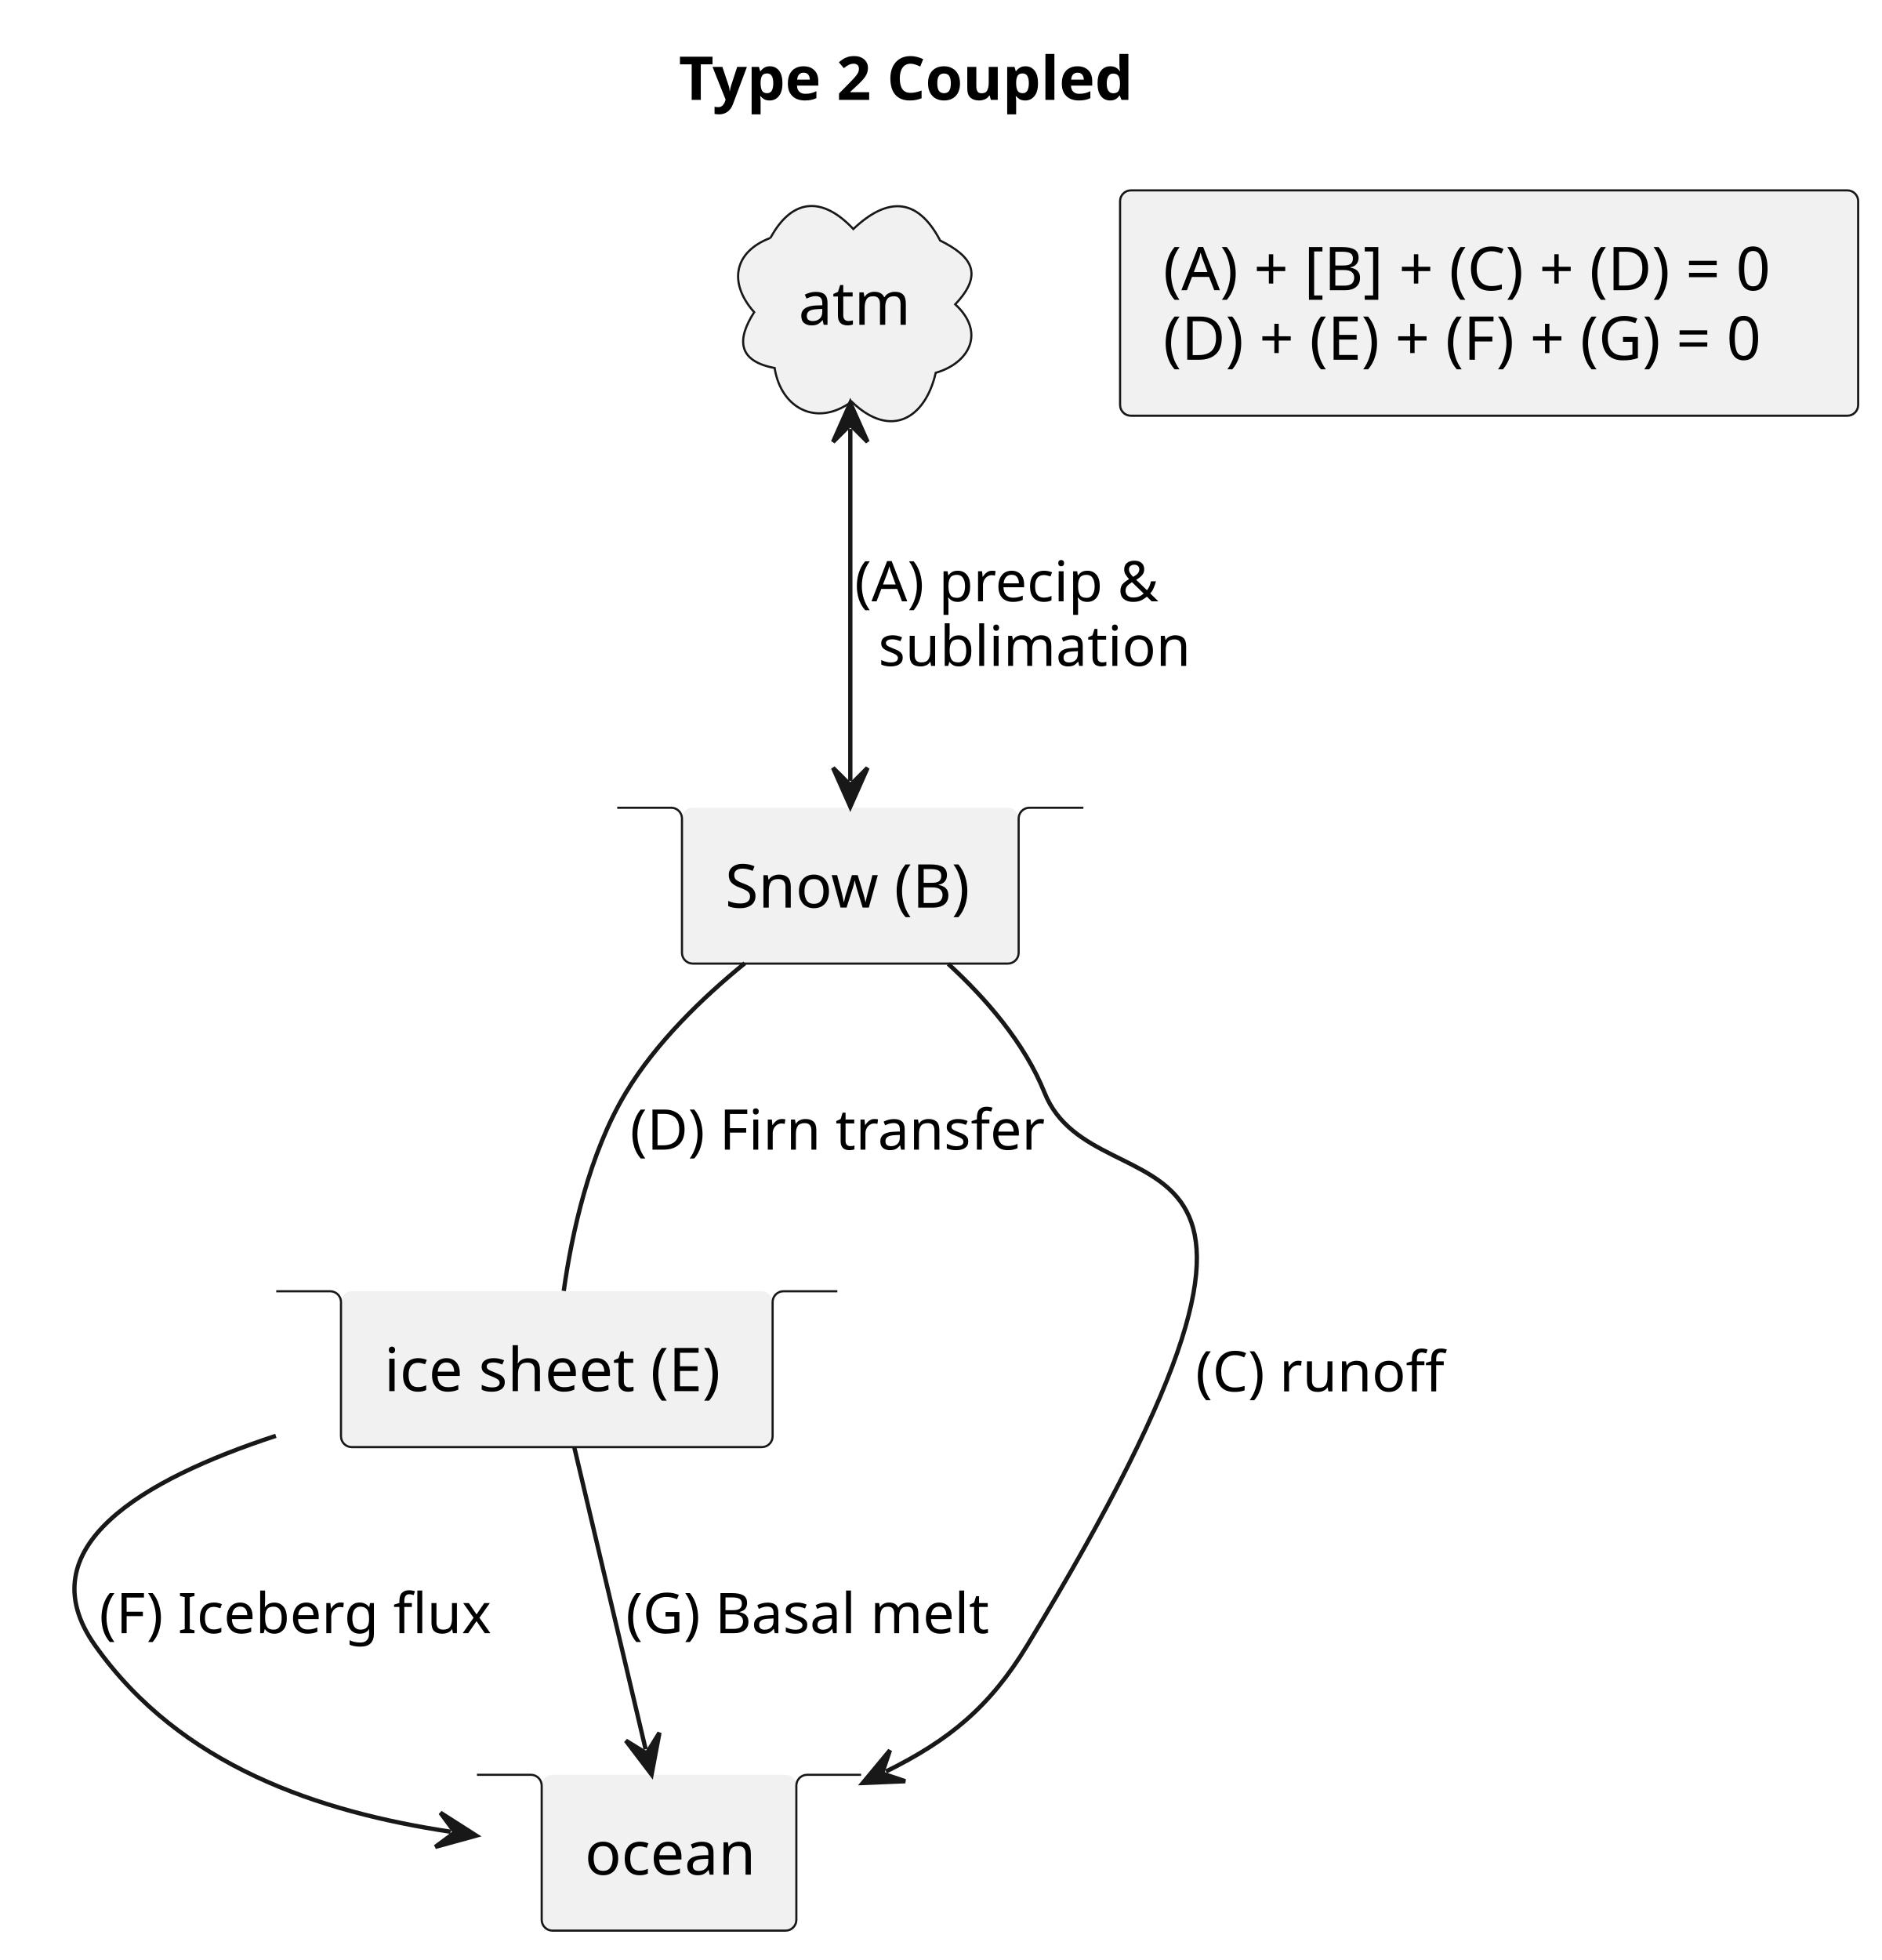
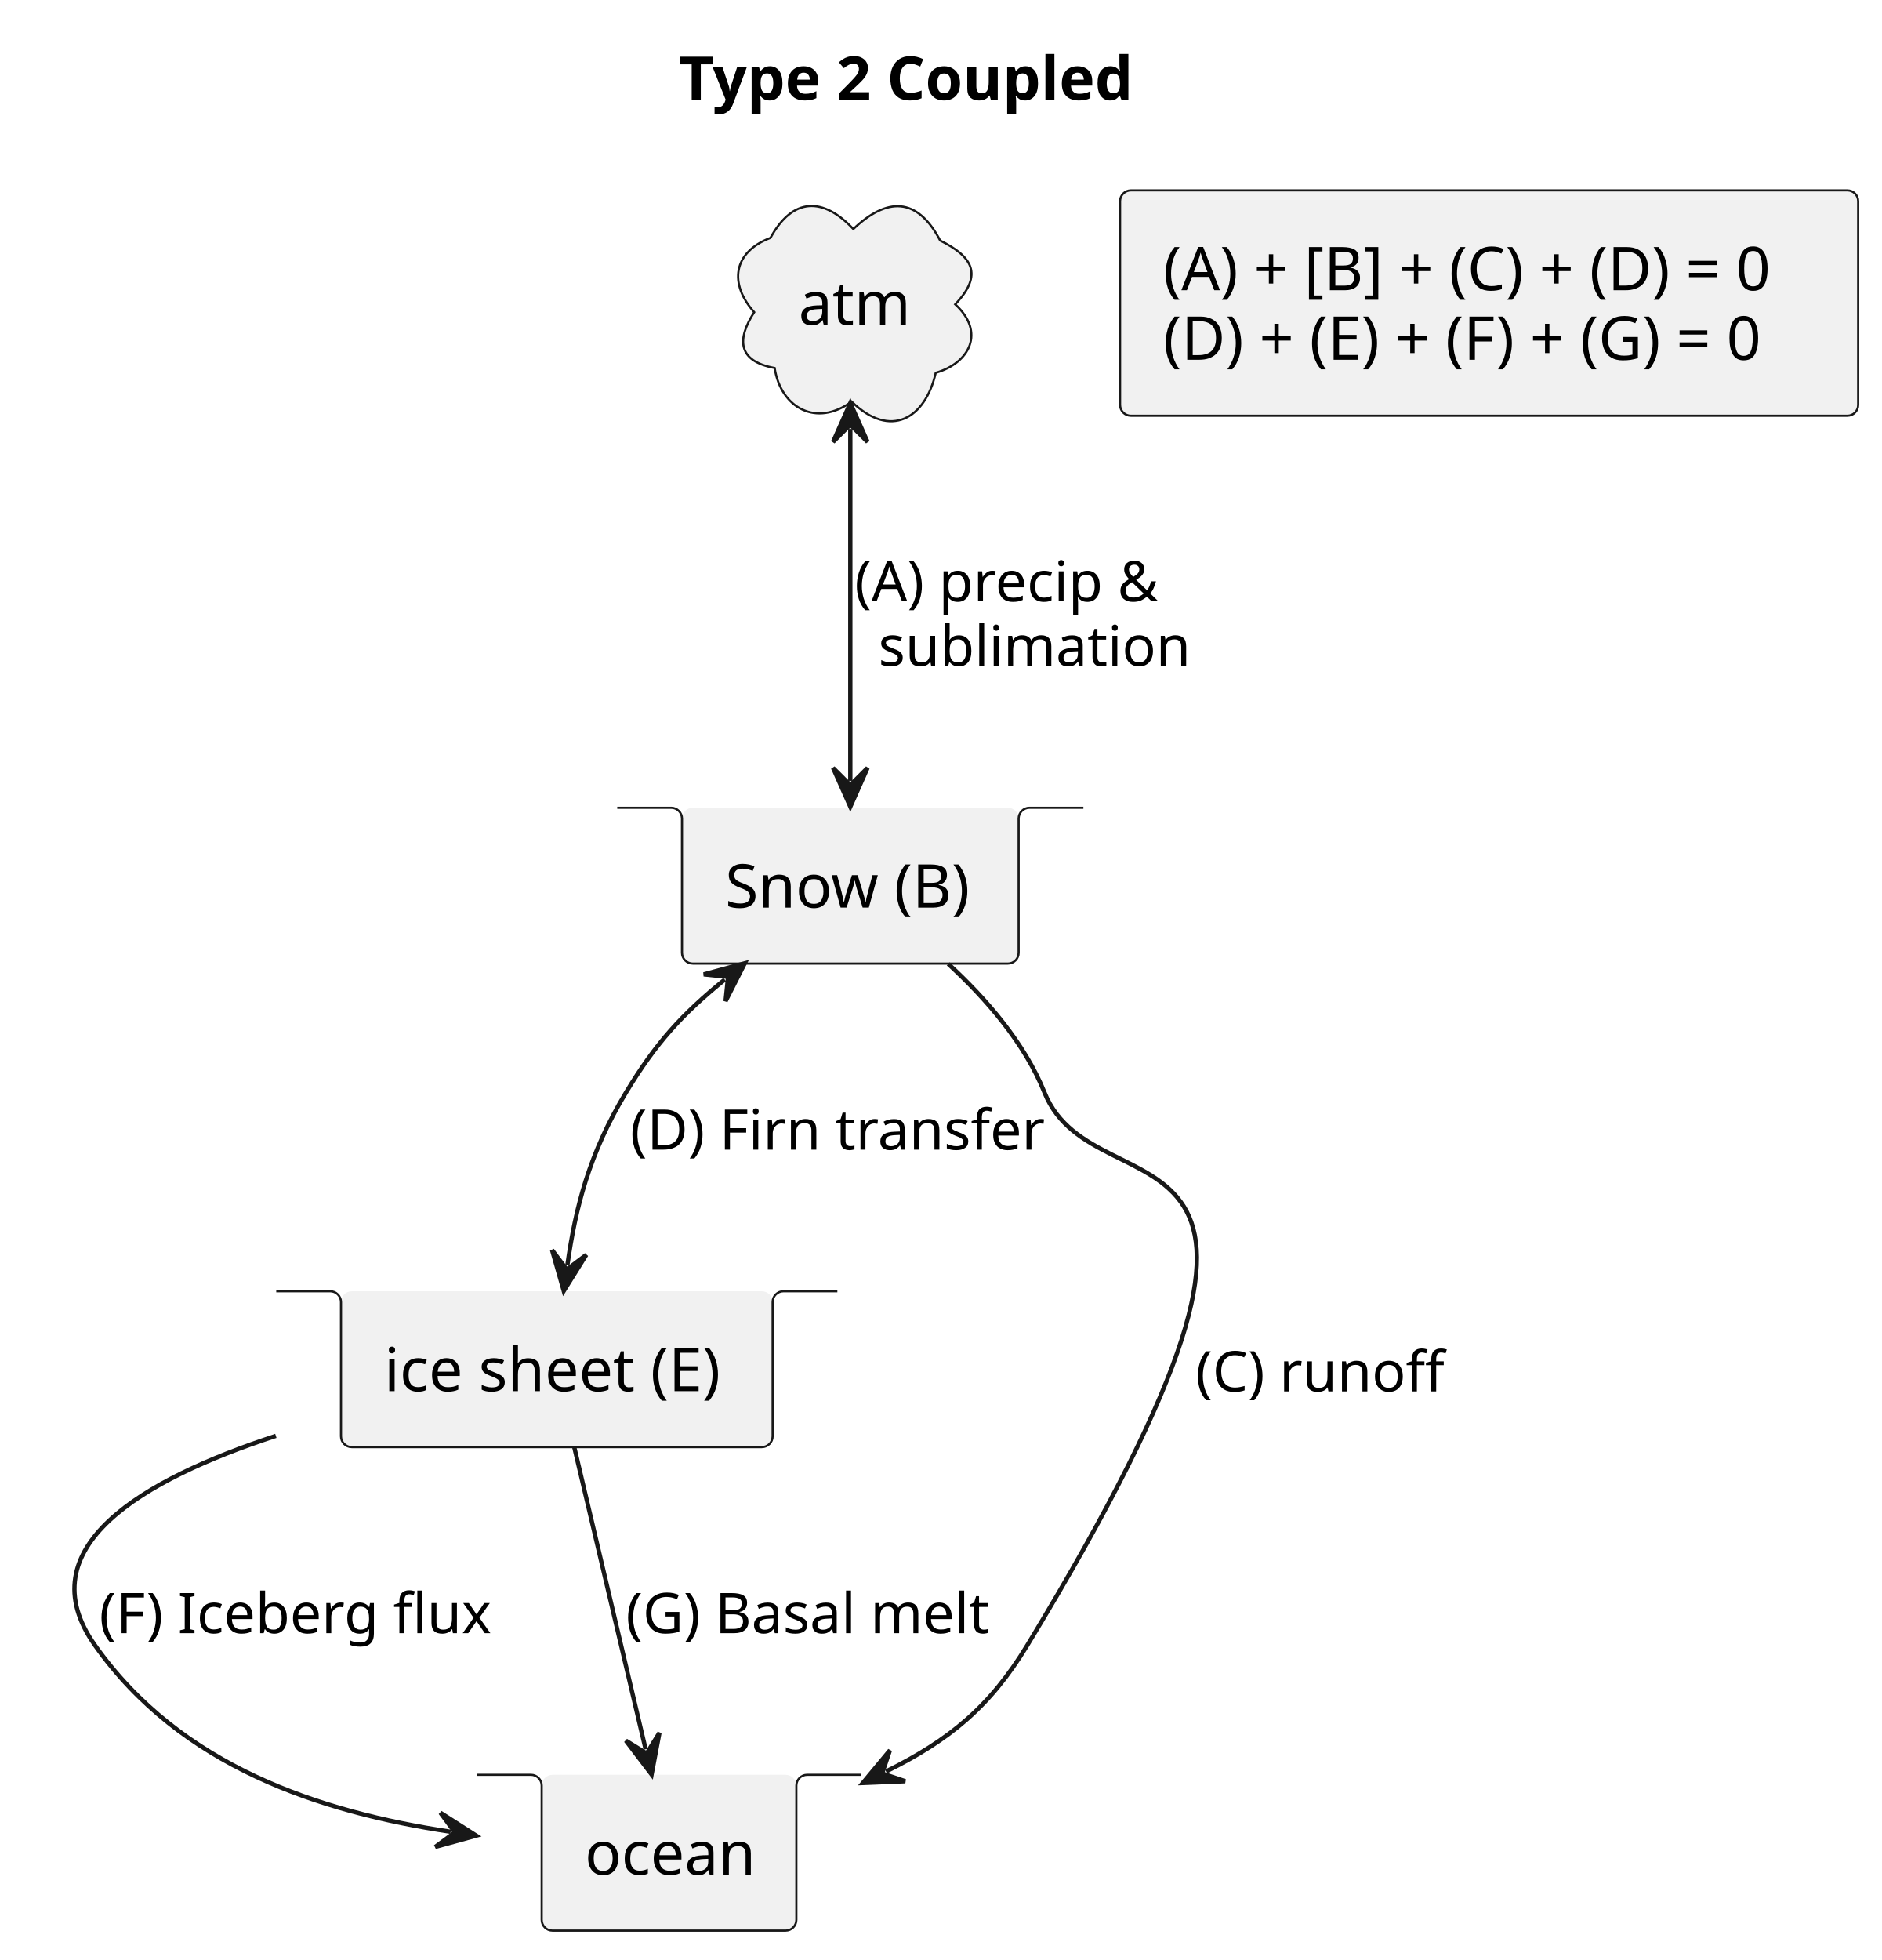
<svg xmlns="http://www.w3.org/2000/svg" contentStyleType="text/css" height="454px" preserveAspectRatio="none" style="width:436px;height:454px;background:#FFFFFF;" version="1.1" viewBox="0 0 436 454" width="436px" zoomAndPan="magnify">
  <defs />
  <g>
    <text fill="#000000" font-family="sans-serif" font-size="14" font-weight="bold" lengthAdjust="spacing" textLength="108" x="157.25" y="23.132">Type 2 Coupled</text>
    <g id="elem_atm">
      <path d="M178.501,55.104 C183.651,45.641 190.738,45.622 197.697,53.048 C205.396,45.763 212.442,45.443 217.816,55.714 C225.198,59.386 227.95,63.509 221.305,70.492 C228.383,76.976 224.598,84.108 216.788,86.352 C214.378,96.935 206.346,101.794 197.305,93.029 C189.189,99.015 180.909,94.537 179.466,85.24 C170.829,83.636 170.706,78.55 174.733,72.31 C168.885,65.788 169.749,58.428 178.501,55.104 " fill="#F1F1F1" style="stroke:#181818;stroke-width:0.5;" />
      <text fill="#000000" font-family="sans-serif" font-size="14" lengthAdjust="spacing" textLength="24" x="185" y="75.231">atm</text>
    </g>
    <g id="elem_snow">
      <rect fill="#F1F1F1" height="36.099" rx="2.5" ry="2.5" style="stroke:none;stroke-width:0.5;" width="78" x="158" y="187.099" />
      <path d="M143,187.099 L155.5,187.099 A2.5,2.5 0 0 1 158,189.599 L158,220.697 A2.5,2.5 0 0 0 160.5,223.197 L233.5,223.197 A2.5,2.5 0 0 0 236,220.697 L236,189.599 A2.5,2.5 0 0 1 238.5,187.099 L251,187.099 " fill="none" style="stroke:#181818;stroke-width:0.5;" />
      <text fill="#000000" font-family="sans-serif" font-size="14" lengthAdjust="spacing" textLength="58" x="168" y="210.231">Snow (B)</text>
    </g>
    <g id="elem_ice">
      <rect fill="#F1F1F1" height="36.099" rx="2.5" ry="2.5" style="stroke:none;stroke-width:0.5;" width="100" x="79" y="299.099" />
      <path d="M64,299.099 L76.5,299.099 A2.5,2.5 0 0 1 79,301.599 L79,332.697 A2.5,2.5 0 0 0 81.5,335.197 L176.5,335.197 A2.5,2.5 0 0 0 179,332.697 L179,301.599 A2.5,2.5 0 0 1 181.5,299.099 L194,299.099 " fill="none" style="stroke:#181818;stroke-width:0.5;" />
      <text fill="#000000" font-family="sans-serif" font-size="14" lengthAdjust="spacing" textLength="80" x="89" y="322.231">ice sheet (E)</text>
    </g>
    <g id="elem_ocean">
      <rect fill="#F1F1F1" height="36.099" rx="2.5" ry="2.5" style="stroke:none;stroke-width:0.5;" width="59" x="125.5" y="411.099" />
      <path d="M110.5,411.099 L123,411.099 A2.5,2.5 0 0 1 125.5,413.599 L125.5,444.697 A2.5,2.5 0 0 0 128,447.197 L182,447.197 A2.5,2.5 0 0 0 184.5,444.697 L184.5,413.599 A2.5,2.5 0 0 1 187,411.099 L199.5,411.099 " fill="none" style="stroke:#181818;stroke-width:0.5;" />
      <text fill="#000000" font-family="sans-serif" font-size="14" lengthAdjust="spacing" textLength="39" x="135.5" y="434.231">ocean</text>
    </g>
    <g id="elem_legend">
      <rect fill="#F1F1F1" height="52.197" rx="2.5" ry="2.5" style="stroke:#181818;stroke-width:0.5;" width="171" x="259.5" y="44.099" />
      <text fill="#000000" font-family="sans-serif" font-size="14" lengthAdjust="spacing" textLength="148" x="269.5" y="67.231">(A) + [B] + (C) + (D) = 0</text>
      <text fill="#000000" font-family="sans-serif" font-size="14" lengthAdjust="spacing" textLength="151" x="269.5" y="83.329">(D) + (E) + (F) + (G) = 0</text>
    </g>
    <g id="link_atm_snow">
      <path d="M197,99.359 C197,125.689 197,156.939 197,180.859 " fill="none" id="atm-snow" style="stroke:#181818;stroke-width:1.0;" />
      <polygon fill="#181818" points="197,93.359,193,102.359,197,98.359,201,102.359,197,93.359" style="stroke:#181818;stroke-width:1.0;" />
      <polygon fill="#181818" points="197,186.859,201,177.859,197,181.859,193,177.859,197,186.859" style="stroke:#181818;stroke-width:1.0;" />
      <text fill="#000000" font-family="sans-serif" font-size="13" lengthAdjust="spacing" textLength="69" x="198" y="139.292">(A) precip &amp;</text>
      <text fill="#000000" font-family="sans-serif" font-size="13" lengthAdjust="spacing" textLength="66" x="203.5" y="154.241">sublimation</text>
    </g>
    <g id="link_snow_ocean">
      <path d="M219.69,223.269 C228.41,231.269 237.37,241.569 242,253.099 C254.11,283.269 317.26,250.539 238,381.099 C229.32,395.399 219.947,403.066 205.267,410.336 " fill="none" id="snow-to-ocean" style="stroke:#181818;stroke-width:1.0;" />
      <polygon fill="#181818" points="199.89,412.999,209.73,412.589,204.371,410.78,206.18,405.42,199.89,412.999" style="stroke:#181818;stroke-width:1.0;" />
      <text fill="#000000" font-family="sans-serif" font-size="13" lengthAdjust="spacing" textLength="54" x="277" y="322.293">(C) runoff</text>
    </g>
    <g id="link_snow_ice">
-       <path d="M172.56,223.119 C162.67,231.159 151.97,241.529 145,253.099 C136.49,267.209 132.48,285.719 130.61,299.019 " fill="none" id="snow-ice" style="stroke:#181818;stroke-width:1.0;" />
+       <path d="M167.904,226.903 C158.014,234.943 151.97,241.529 145,253.099 C136.49,267.209 133.315,279.777 131.445,293.077 " fill="none" id="snow-ice" style="stroke:#181818;stroke-width:1.0;" />
+       <polygon fill="#181818" points="172.56,223.119,163.053,225.692,168.68,226.273,168.1,231.9,172.56,223.119" style="stroke:#181818;stroke-width:1.0;" />
+       <polygon fill="#181818" points="130.61,299.019,135.824,290.663,131.306,294.067,127.902,289.549,130.61,299.019" style="stroke:#181818;stroke-width:1.0;" />
      <text fill="#000000" font-family="sans-serif" font-size="13" lengthAdjust="spacing" textLength="91" x="146" y="266.293">(D) Firn transfer</text>
    </g>
    <g id="link_ice_ocean">
      <path d="M63.91,332.589 C33.02,342.699 6,358.479 22,381.099 C41.86,409.189 74.047,419.714 104.407,424.294 " fill="none" id="ice-to-ocean" style="stroke:#181818;stroke-width:1.0;" />
      <polygon fill="#181818" points="110.34,425.189,102.037,419.891,105.396,424.443,100.844,427.801,110.34,425.189" style="stroke:#181818;stroke-width:1.0;" />
      <text fill="#000000" font-family="sans-serif" font-size="13" lengthAdjust="spacing" textLength="88" x="23" y="378.293">(F) Iceberg flux</text>
    </g>
    <g id="link_ice_ocean">
      <path d="M133.06,335.289 C137.94,355.949 144.71,384.579 149.58,405.189 " fill="none" id="ice-to-ocean-1" style="stroke:#181818;stroke-width:1.0;" />
      <polygon fill="#181818" points="150.96,411.029,152.783,401.35,149.81,406.163,144.998,403.19,150.96,411.029" style="stroke:#181818;stroke-width:1.0;" />
      <text fill="#000000" font-family="sans-serif" font-size="13" lengthAdjust="spacing" textLength="84" x="145" y="378.293">(G) Basal melt</text>
    </g>
  </g>
</svg>
